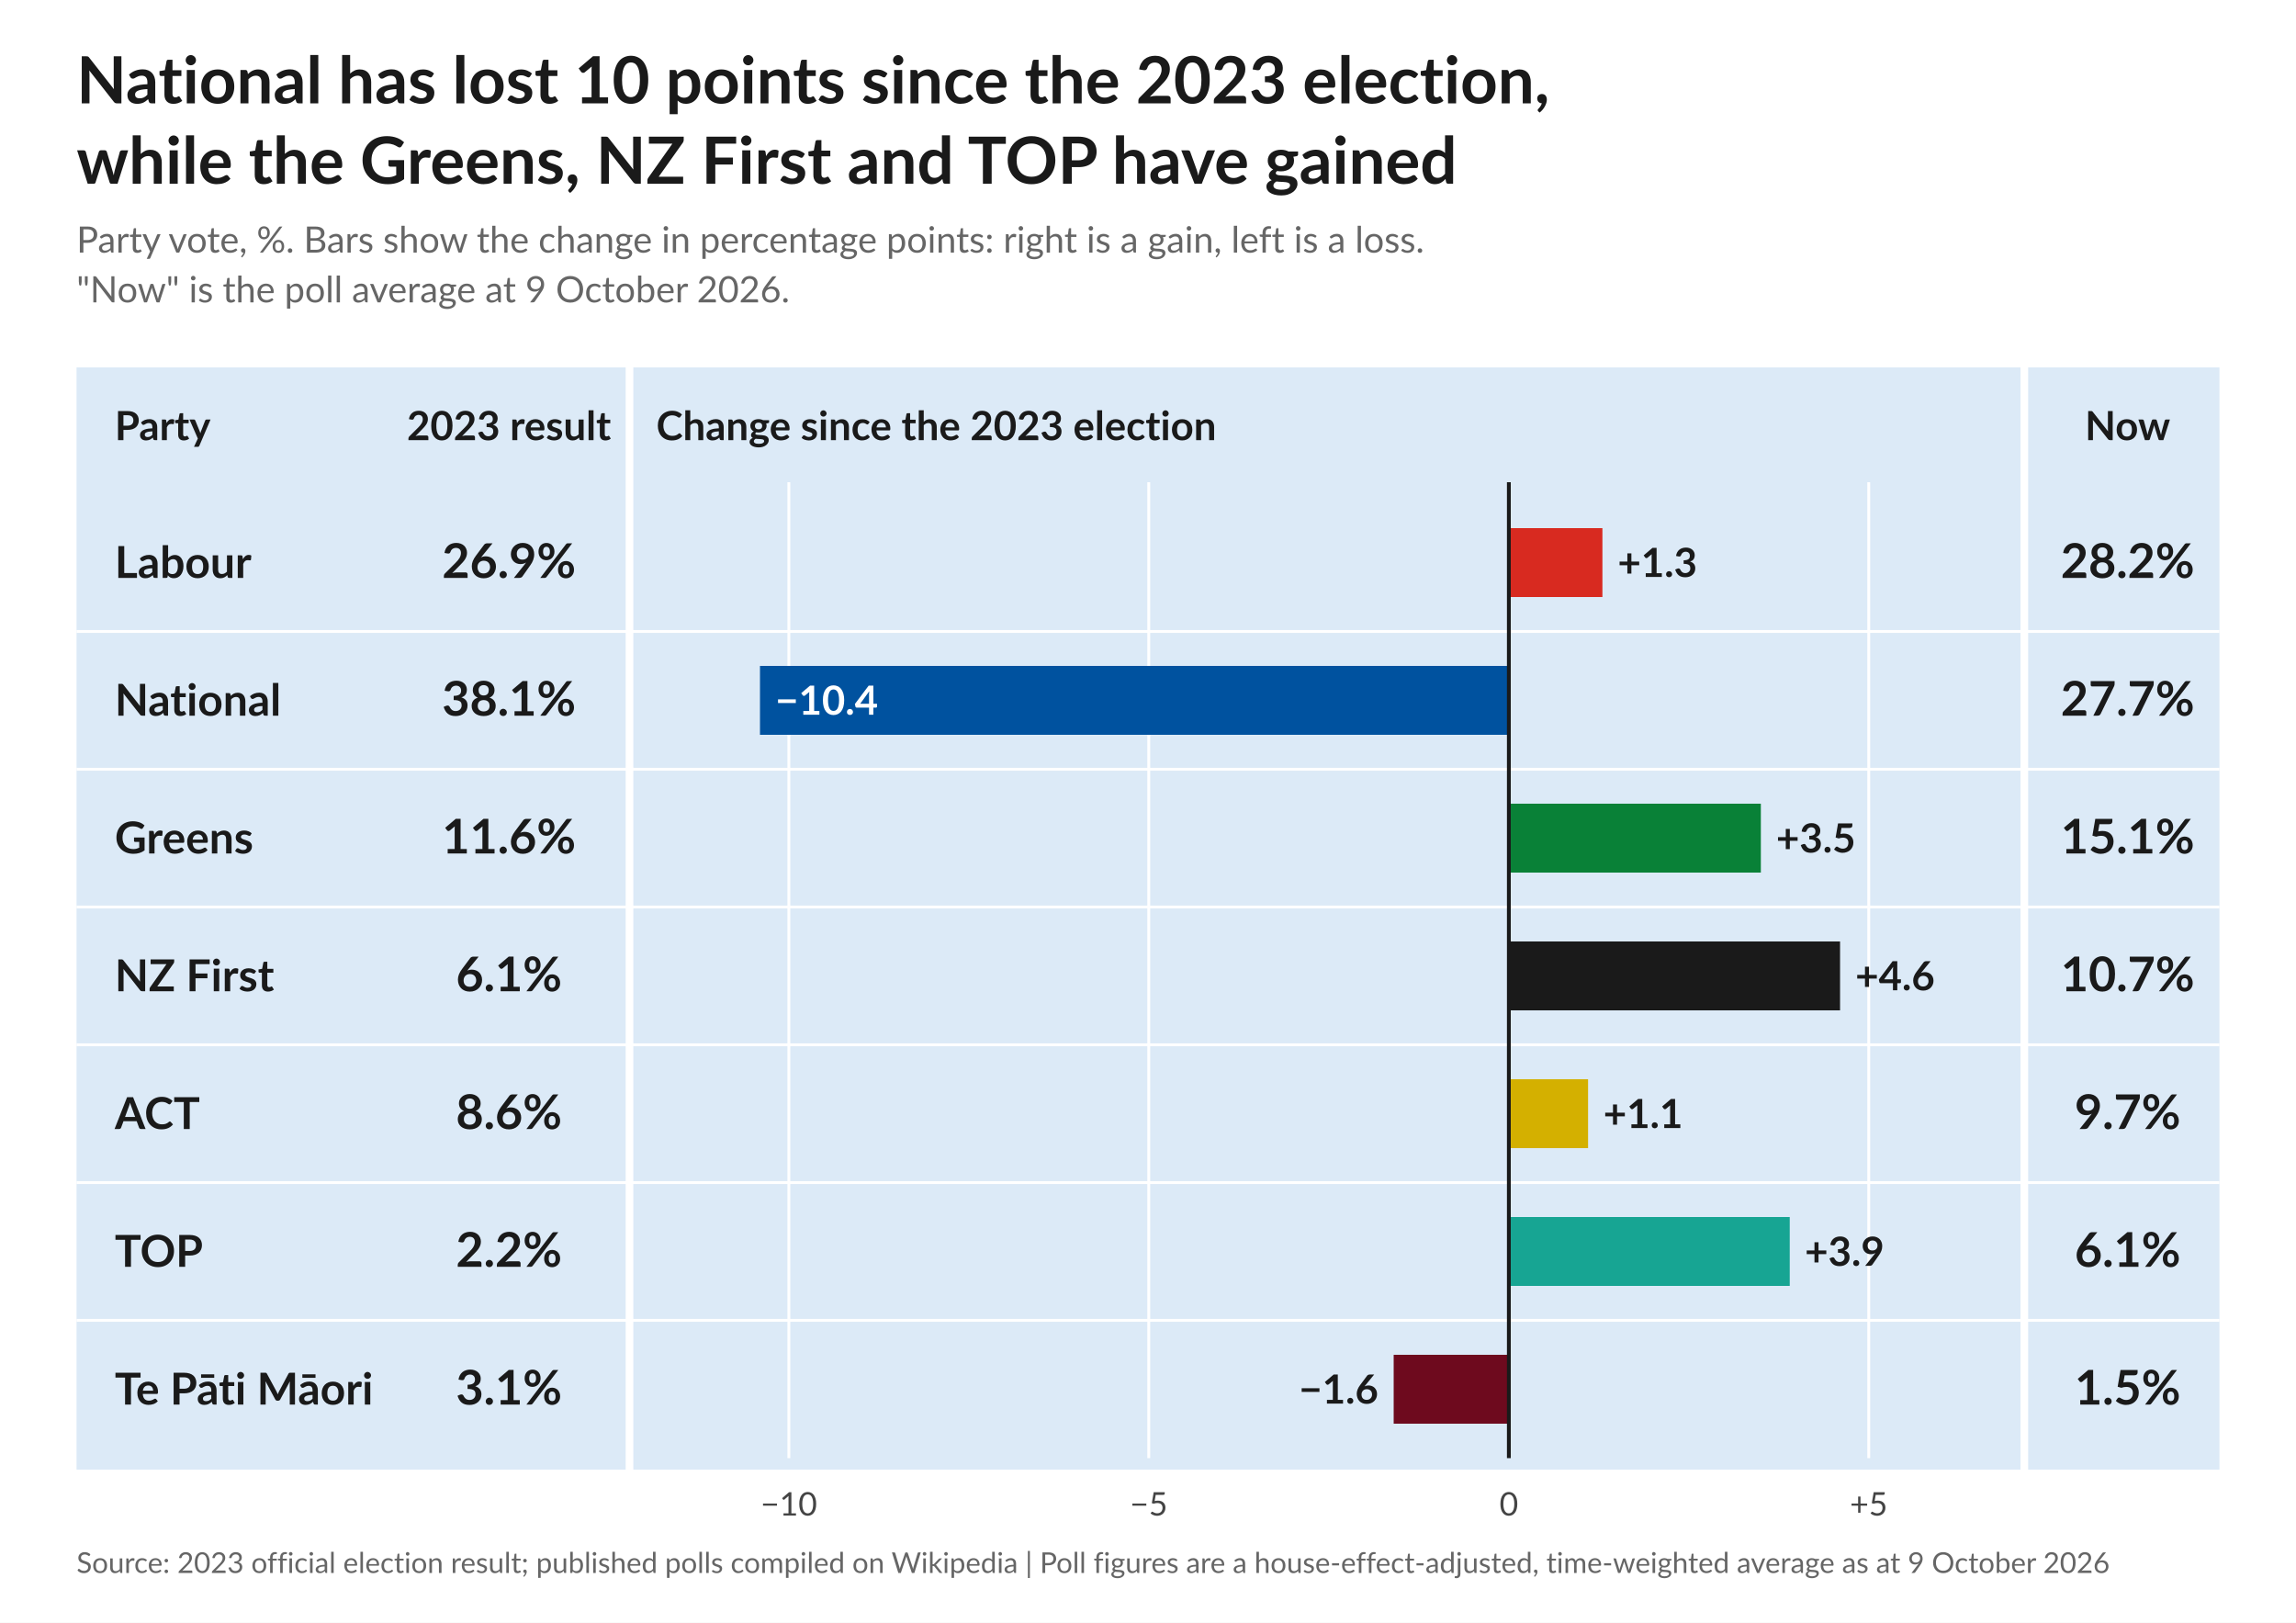
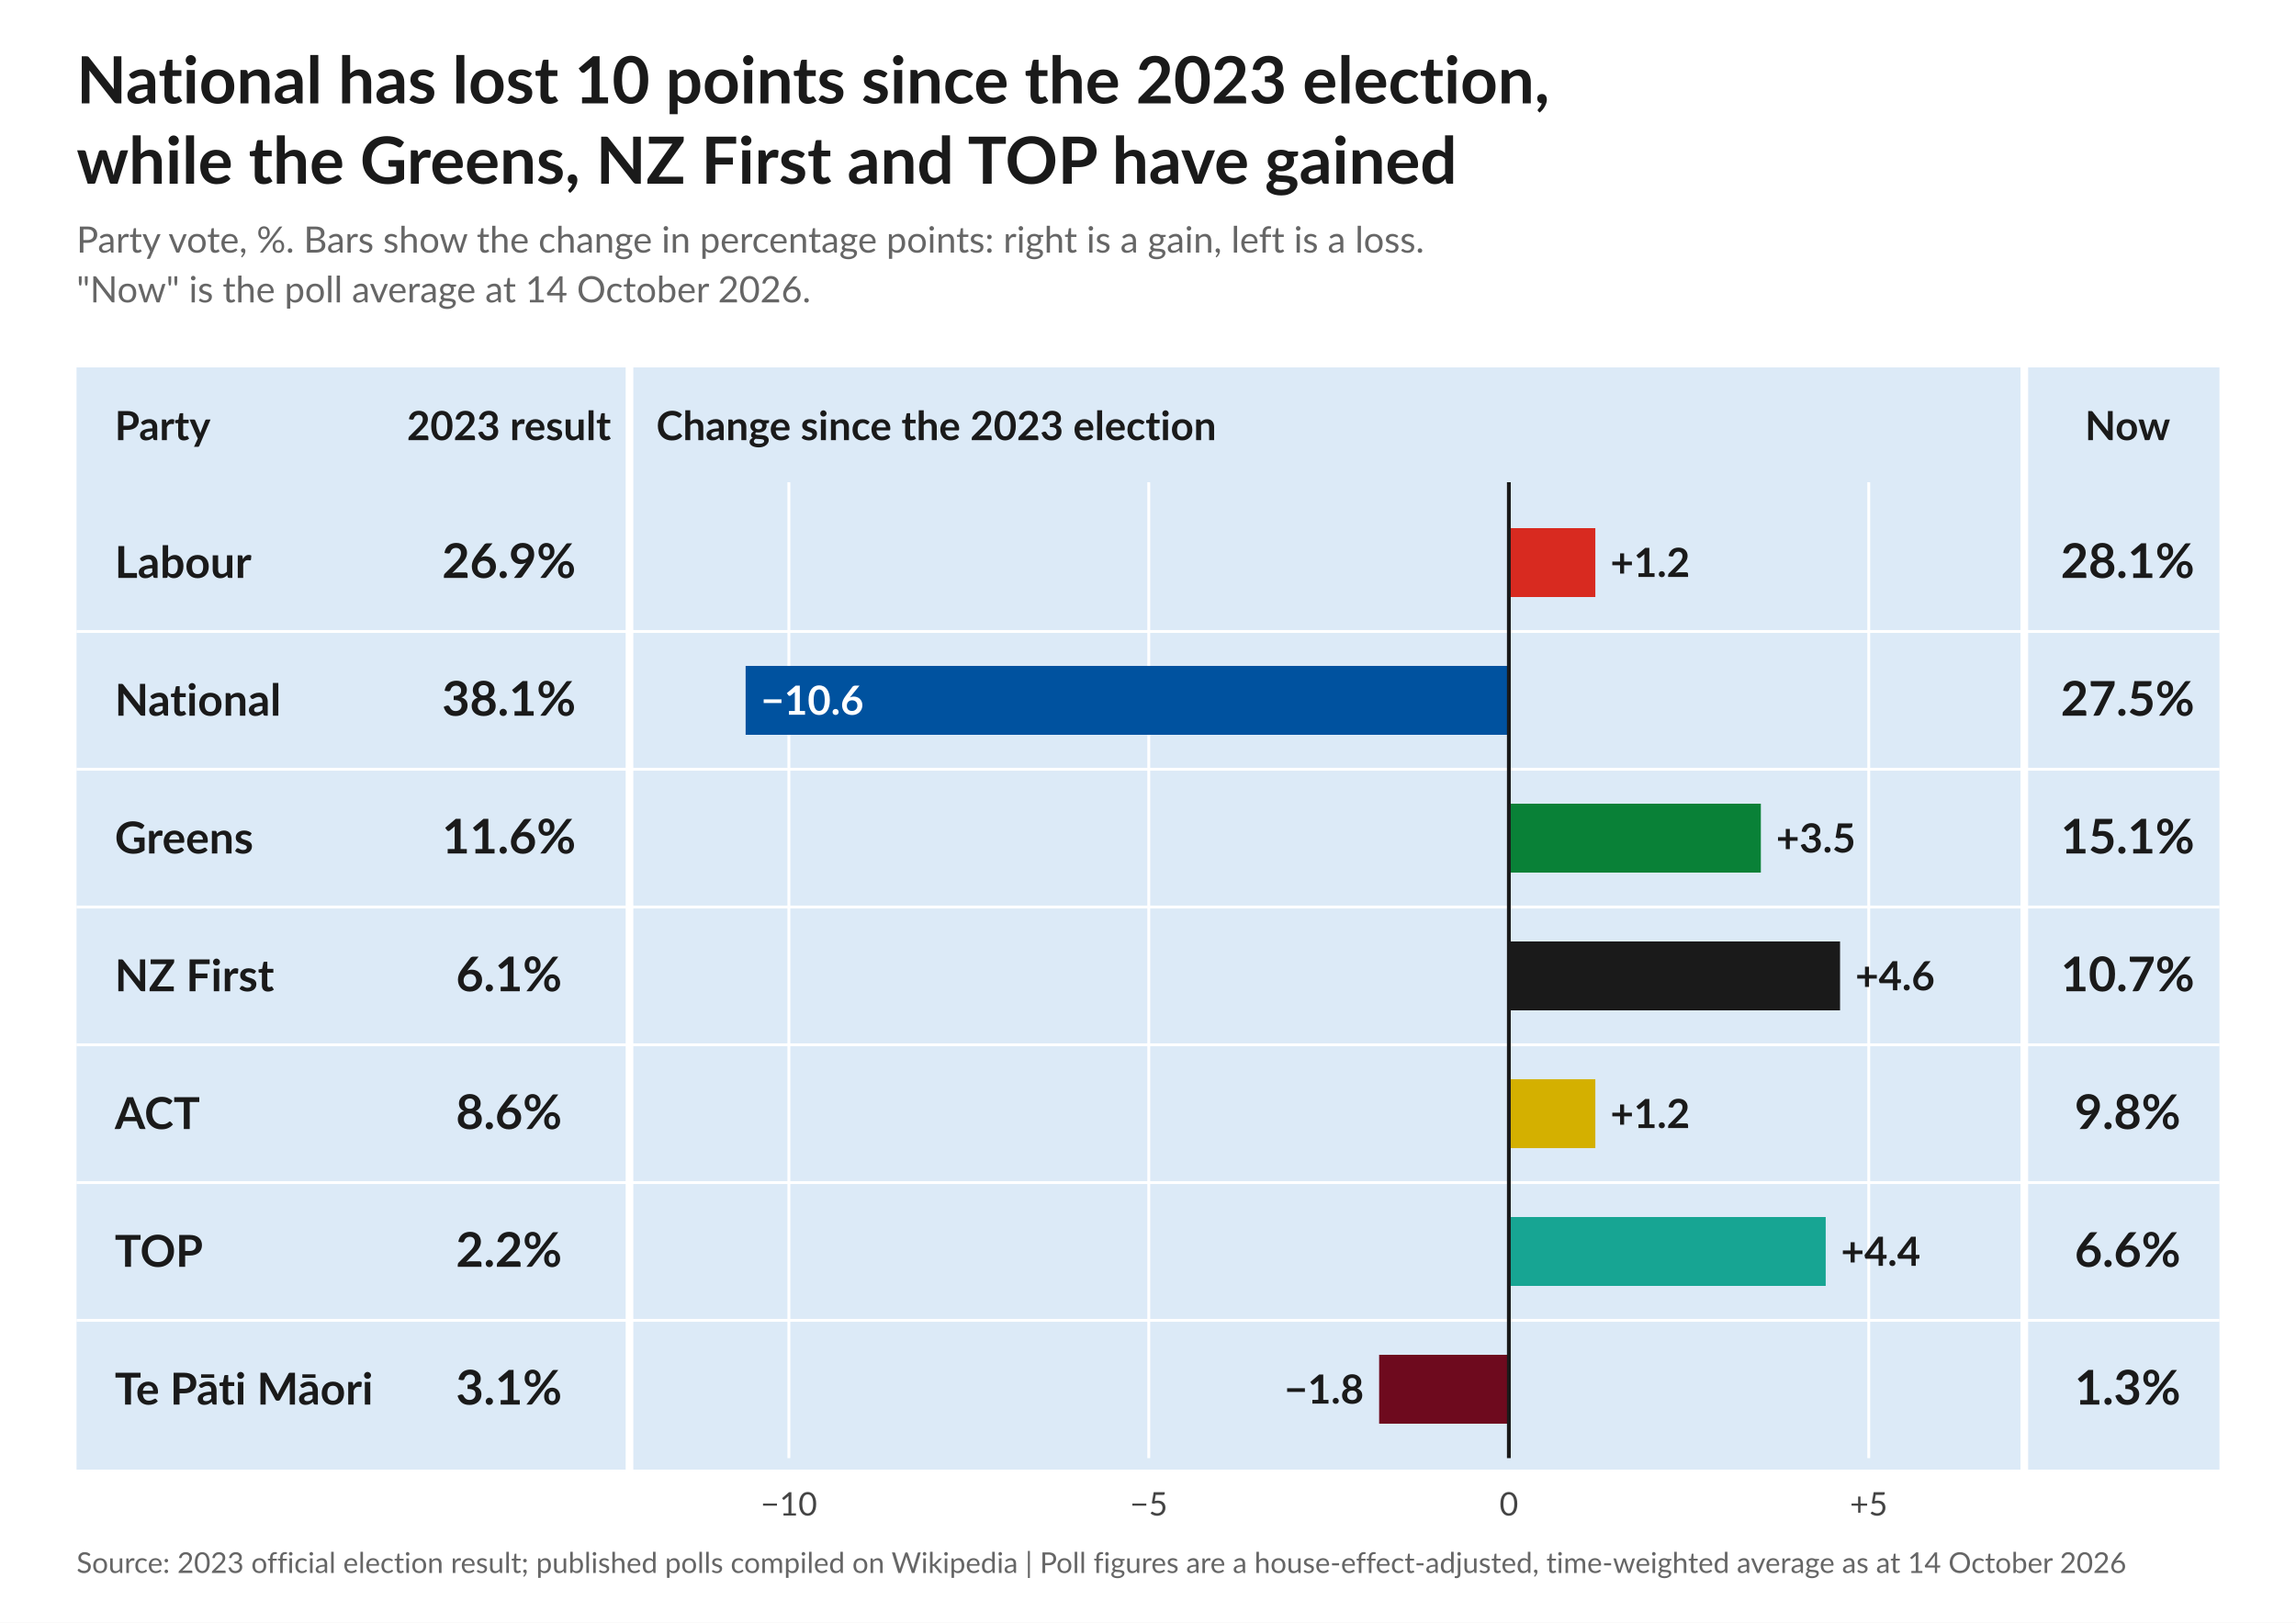
<svg xmlns="http://www.w3.org/2000/svg" viewBox="0 0 1200 848" width="1200" height="848" role="img" aria-labelledby="t d">
  <style>text{font-family:Lato,'Helvetica Neue',Helvetica,Arial,sans-serif;fill:#1a1a1a}.h{font-size:34px;font-weight:700}.s{font-size:19px;fill:#666}.src{font-size:15px;fill:#666}.ax{font-size:17px;fill:#444}.hd{font-size:21px;font-weight:700}.hm{font-size:17px;fill:#555}.p{font-size:23px;font-weight:700}.lv{font-size:17px;fill:#555}.v{font-size:21px;font-weight:700}.g{stroke:#fff;stroke-width:1.5}.now{font-size:25px;font-weight:700}</style>
  <rect width="1200" height="848" fill="#fff" />
  <text class="h" x="40" y="54">National has lost 10 points since the 2023 election,</text>
  <text class="h" x="40" y="96">while the Greens, NZ First and TOP have gained</text>
  <text class="s" x="40" y="132">Party vote, %. Bars show the change in percentage points: right is a gain, left is a loss.</text>
-   <text class="s" x="40" y="158">"Now" is the poll average at 9 October 2026.</text>
+   <text class="s" x="40" y="158">"Now" is the poll average at 14 October 2026.</text>
  <rect x="40" y="192" width="1120" height="576" fill="#dceaf7" />
  <text class="hd" x="60" y="230">Party</text>
  <text class="hd" x="266" y="230" text-anchor="middle">2023 result</text>
  <text class="hd" x="1112" y="230" text-anchor="middle">Now</text>
  <text class="hd" x="343" y="230">Change since the 2023 election</text>
  <line class="g" x1="412.3" x2="412.3" y1="252" y2="762" />
  <text class="ax" x="412.3" y="792" text-anchor="middle">−10</text>
  <line class="g" x1="600.4" x2="600.4" y1="252" y2="762" />
  <text class="ax" x="600.4" y="792" text-anchor="middle">−5</text>
  <text class="ax" x="788.6" y="792" text-anchor="middle">0</text>
  <line class="g" x1="976.7" x2="976.7" y1="252" y2="762" />
  <text class="ax" x="976.7" y="792" text-anchor="middle">+5</text>
  <line x1="329.0" x2="329.0" y1="192" y2="768" stroke="#fff" stroke-width="4" />
  <line x1="1058.0" x2="1058.0" y1="192" y2="768" stroke="#fff" stroke-width="4" />
  <text class="p" x="60" y="302">Labour</text>
  <text class="now" x="266" y="302" text-anchor="middle">26.9%</text>
-   <text class="now" x="1112" y="302" text-anchor="middle">28.2%</text>
-   <rect x="788.6" y="276.0" width="48.9" height="36" fill="#d82a20" />
-   <text class="v" x="845.5" y="301.5" text-anchor="start">+1.3</text>
+   <text class="now" x="1112" y="302" text-anchor="middle">28.1%</text>
+   <rect x="788.6" y="276.0" width="45.2" height="36" fill="#d82a20" />
+   <text class="v" x="841.7" y="301.5" text-anchor="start">+1.2</text>
  <line class="g" x1="40" x2="1160" y1="330" y2="330" />
  <text class="p" x="60" y="374">National</text>
  <text class="now" x="266" y="374" text-anchor="middle">38.1%</text>
-   <text class="now" x="1112" y="374" text-anchor="middle">27.7%</text>
-   <rect x="397.2" y="348.0" width="391.4" height="36" fill="#00529f" />
-   <text class="v" x="405.2" y="373.5" text-anchor="start" style="fill:#fff">−10.4</text>
+   <text class="now" x="1112" y="374" text-anchor="middle">27.5%</text>
+   <rect x="389.7" y="348.0" width="398.9" height="36" fill="#00529f" />
+   <text class="v" x="397.7" y="373.5" text-anchor="start" style="fill:#fff">−10.6</text>
  <line class="g" x1="40" x2="1160" y1="402" y2="402" />
  <text class="p" x="60" y="446">Greens</text>
  <text class="now" x="266" y="446" text-anchor="middle">11.6%</text>
  <text class="now" x="1112" y="446" text-anchor="middle">15.1%</text>
  <rect x="788.6" y="420.0" width="131.7" height="36" fill="#098137" />
  <text class="v" x="928.3" y="445.5" text-anchor="start">+3.5</text>
  <line class="g" x1="40" x2="1160" y1="474" y2="474" />
  <text class="p" x="60" y="518">NZ First</text>
  <text class="now" x="266" y="518" text-anchor="middle">6.1%</text>
  <text class="now" x="1112" y="518" text-anchor="middle">10.7%</text>
  <rect x="788.6" y="492.0" width="173.1" height="36" fill="#1a1a1a" />
  <text class="v" x="969.7" y="517.5" text-anchor="start">+4.6</text>
  <line class="g" x1="40" x2="1160" y1="546" y2="546" />
  <text class="p" x="60" y="590">ACT</text>
  <text class="now" x="266" y="590" text-anchor="middle">8.6%</text>
-   <text class="now" x="1112" y="590" text-anchor="middle">9.7%</text>
-   <rect x="788.6" y="564.0" width="41.4" height="36" fill="#d4b000" />
-   <text class="v" x="838.0" y="589.5" text-anchor="start">+1.1</text>
+   <text class="now" x="1112" y="590" text-anchor="middle">9.8%</text>
+   <rect x="788.6" y="564.0" width="45.2" height="36" fill="#d4b000" />
+   <text class="v" x="841.7" y="589.5" text-anchor="start">+1.2</text>
  <line class="g" x1="40" x2="1160" y1="618" y2="618" />
  <text class="p" x="60" y="662">TOP</text>
  <text class="now" x="266" y="662" text-anchor="middle">2.2%</text>
-   <text class="now" x="1112" y="662" text-anchor="middle">6.1%</text>
-   <rect x="788.6" y="636.0" width="146.8" height="36" fill="#17a593" />
-   <text class="v" x="943.3" y="661.5" text-anchor="start">+3.9</text>
+   <text class="now" x="1112" y="662" text-anchor="middle">6.6%</text>
+   <rect x="788.6" y="636.0" width="165.6" height="36" fill="#17a593" />
+   <text class="v" x="962.2" y="661.5" text-anchor="start">+4.4</text>
  <line class="g" x1="40" x2="1160" y1="690" y2="690" />
  <text class="p" x="60" y="734">Te Pāti Māori</text>
  <text class="now" x="266" y="734" text-anchor="middle">3.1%</text>
-   <text class="now" x="1112" y="734" text-anchor="middle">1.5%</text>
-   <rect x="728.4" y="708.0" width="60.2" height="36" fill="#6e0a1e" />
-   <text class="v" x="720.4" y="733.5" text-anchor="end">−1.6</text>
+   <text class="now" x="1112" y="734" text-anchor="middle">1.3%</text>
+   <rect x="720.8" y="708.0" width="67.7" height="36" fill="#6e0a1e" />
+   <text class="v" x="712.8" y="733.5" text-anchor="end">−1.8</text>
  <line x1="788.6" x2="788.6" y1="252" y2="762" stroke="#1a1a1a" stroke-width="2" />
-   <text class="src" x="40" y="822">Source: 2023 official election result; published polls compiled on Wikipedia | Poll figures are a house-effect-adjusted, time-weighted average as at 9 October 2026</text>
+   <text class="src" x="40" y="822">Source: 2023 official election result; published polls compiled on Wikipedia | Poll figures are a house-effect-adjusted, time-weighted average as at 14 October 2026</text>
</svg>
